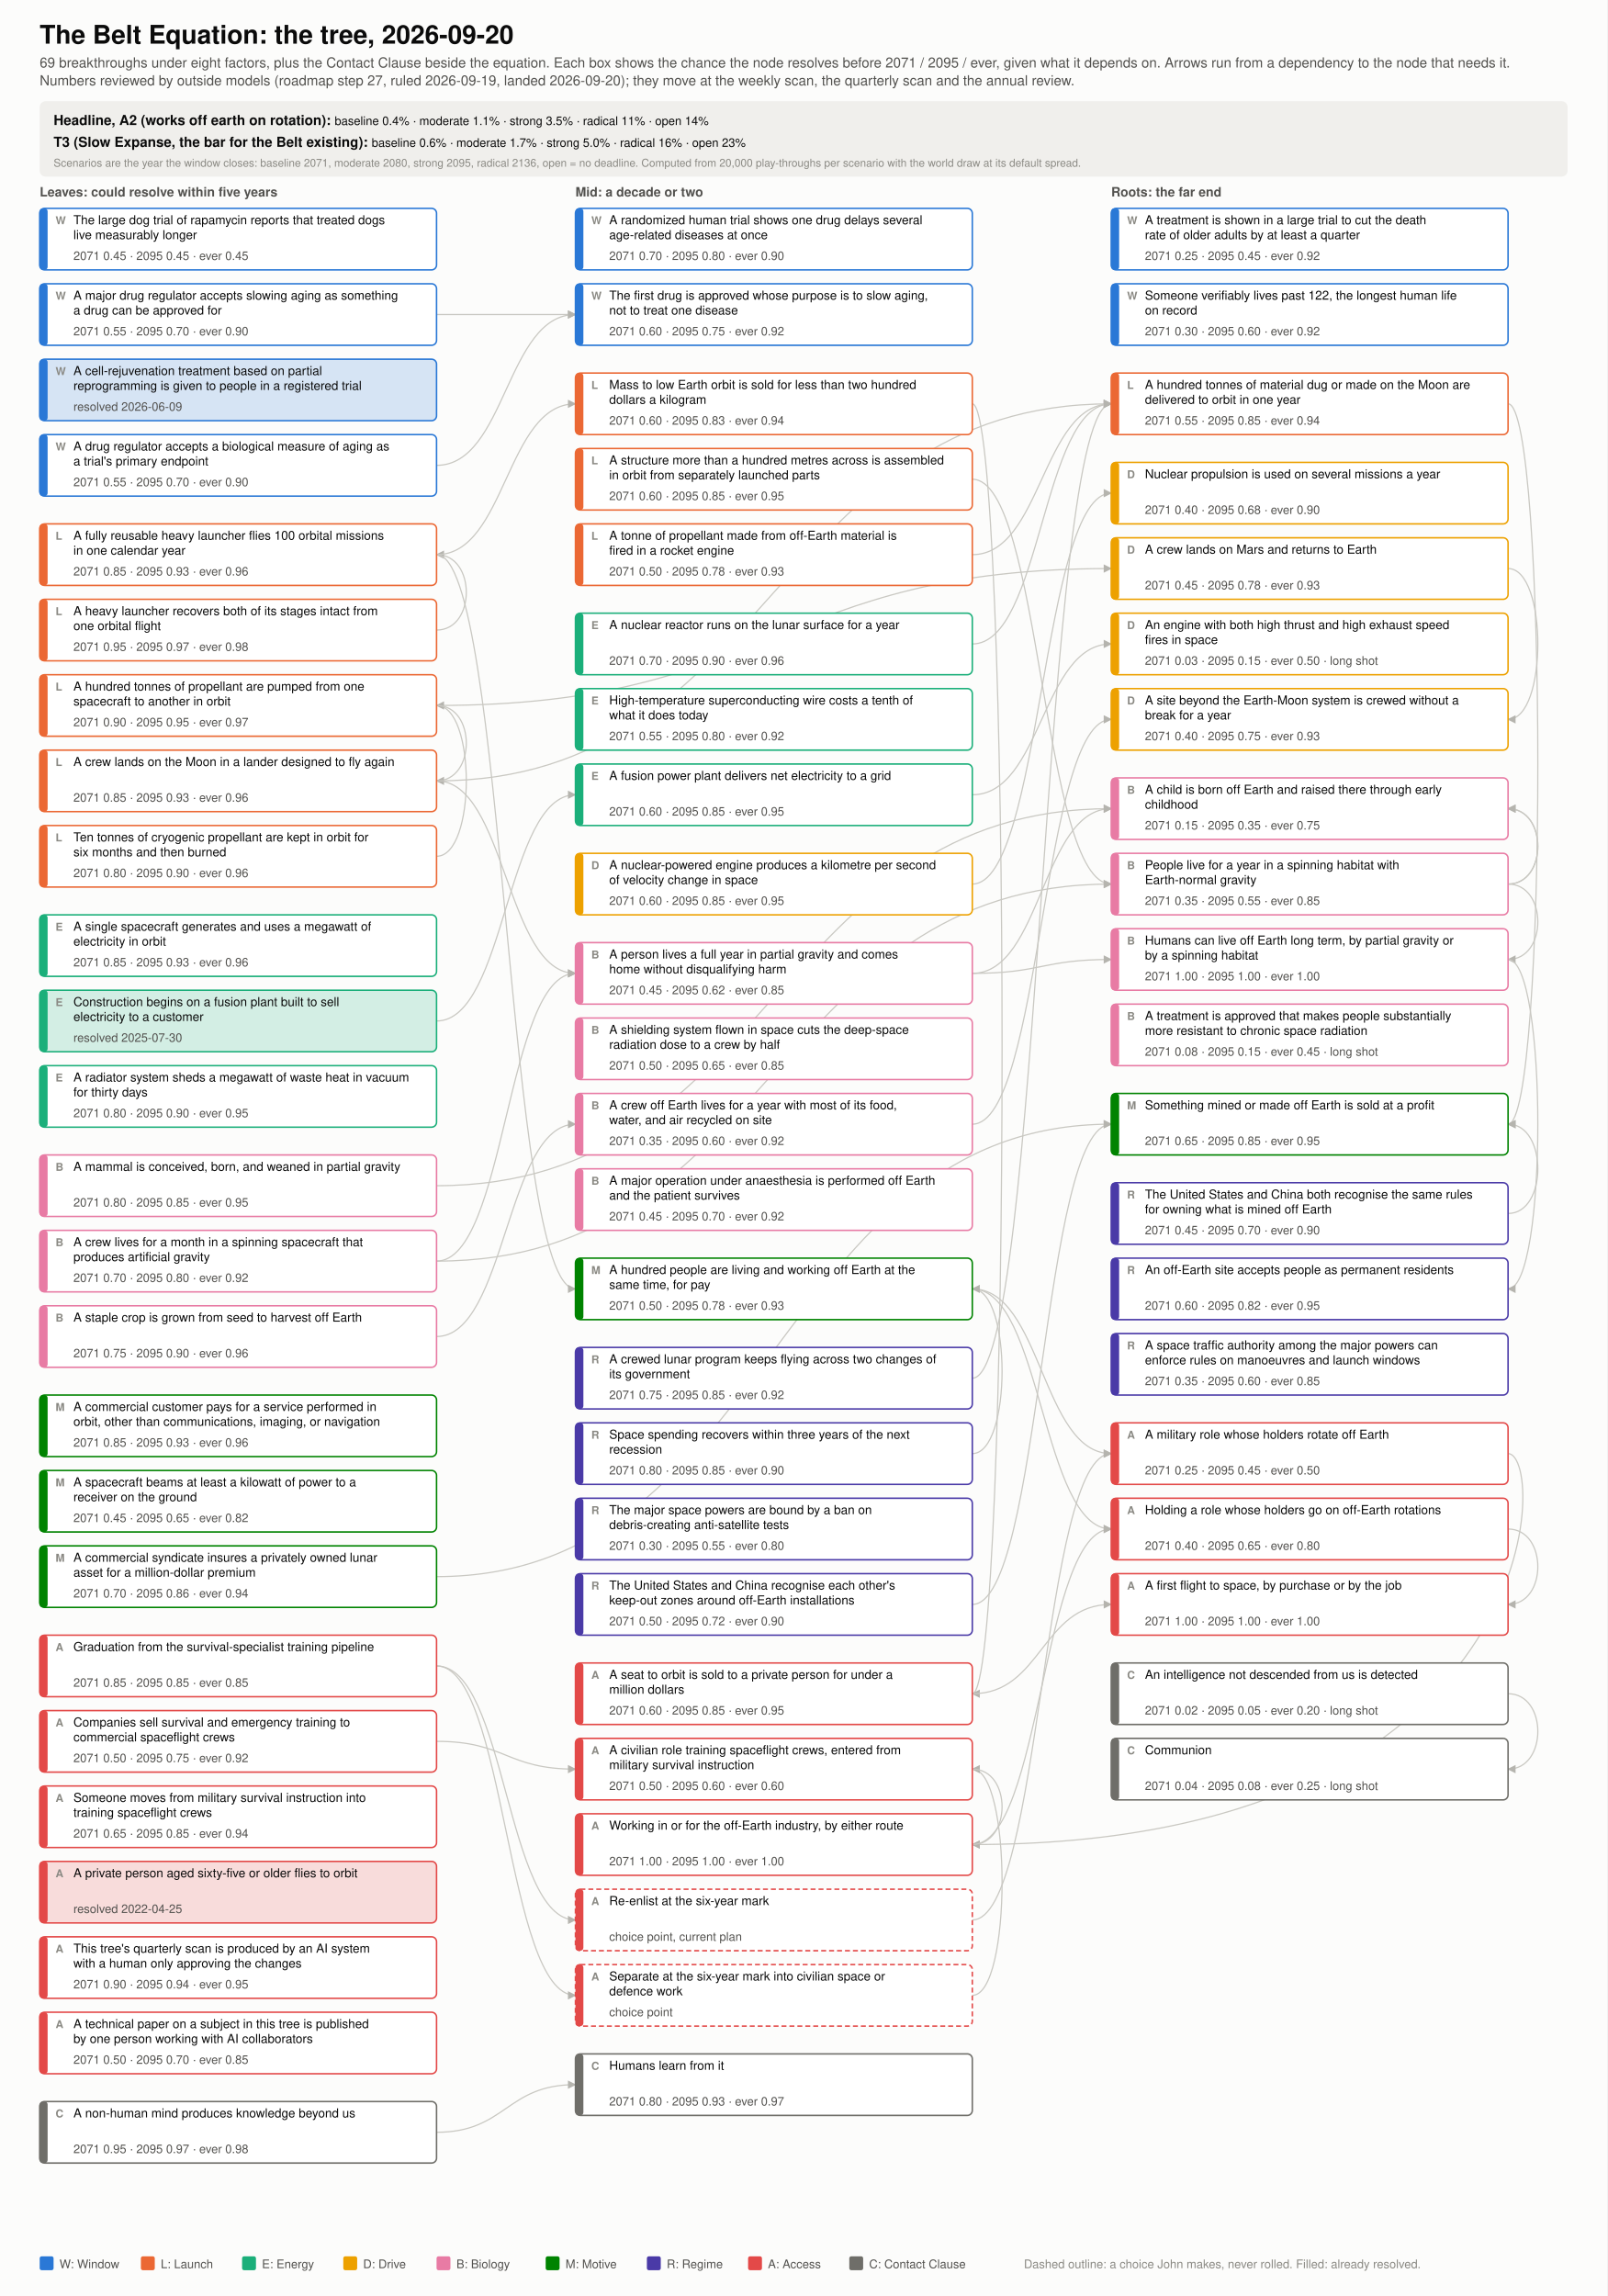
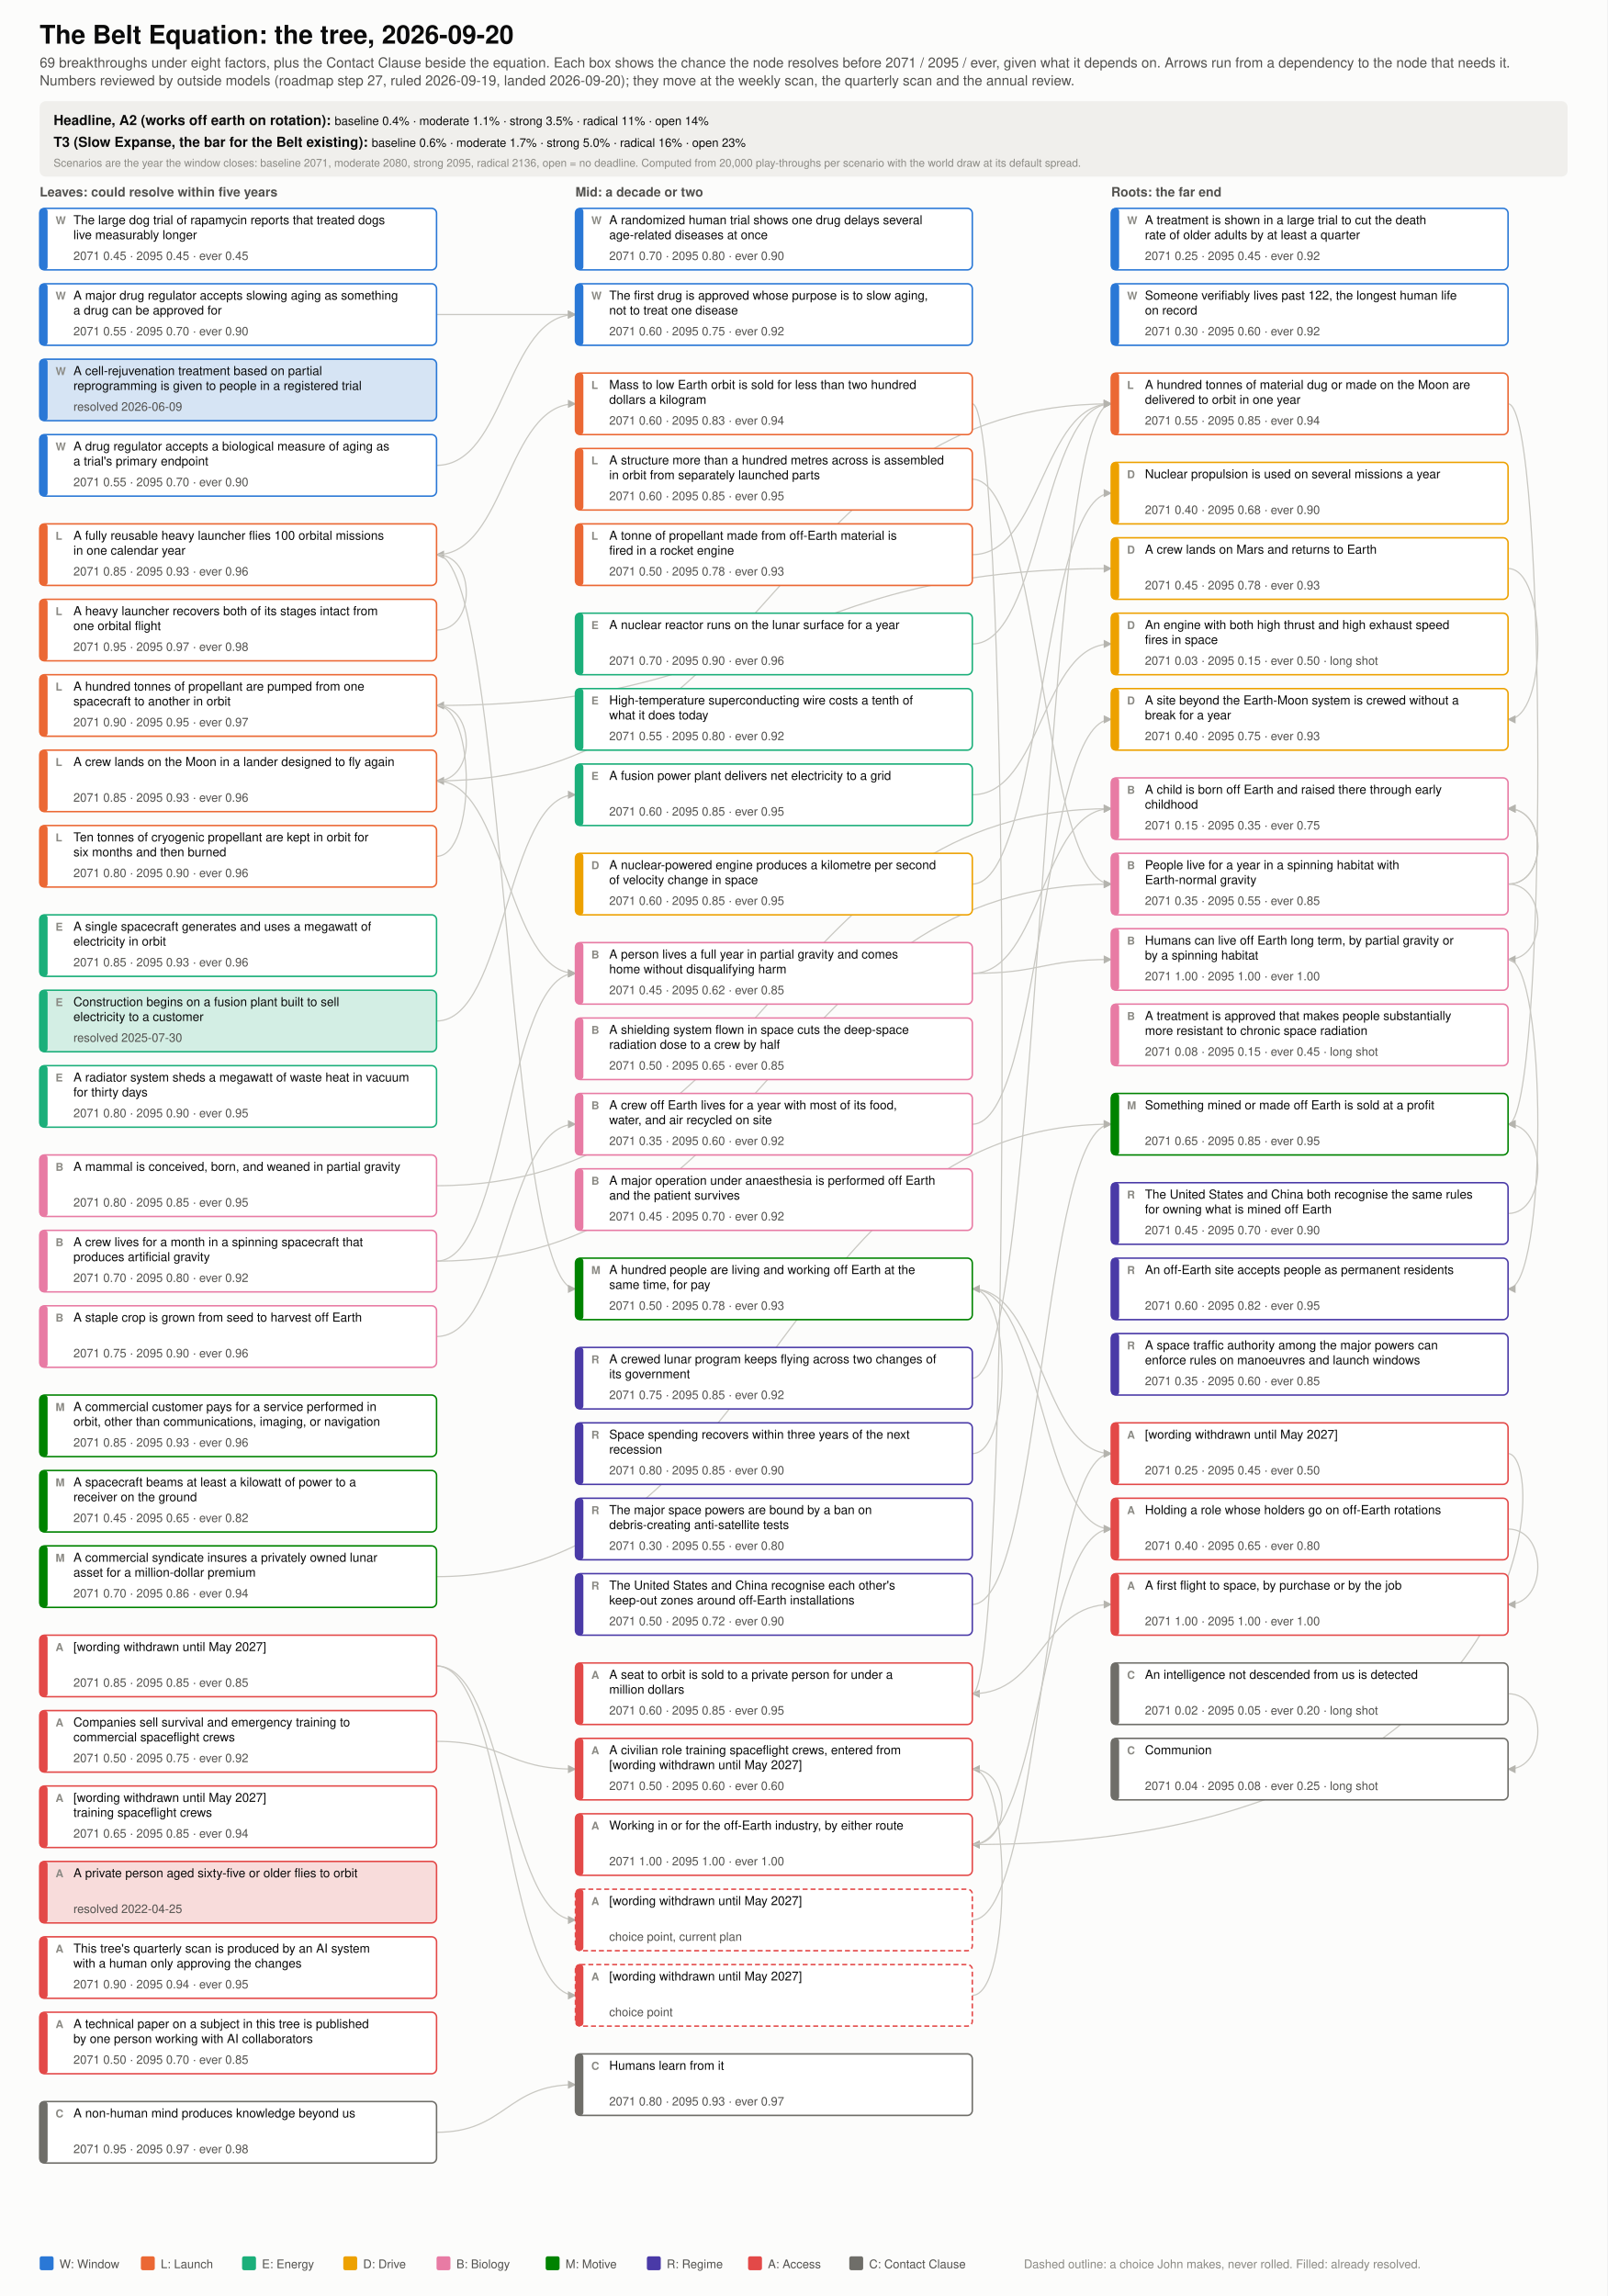
<svg xmlns="http://www.w3.org/2000/svg" width="1620" height="2314" viewBox="0 0 1620 2314" font-family="Helvetica, Arial, sans-serif">
  <style>.t{fill:#0b0b0b}.d{fill:#52514e}.m{fill:#8a8983}.small{font-size:11px}.num{font-size:12px;font-variant-numeric:tabular-nums}</style>
  <rect width="1620" height="2314" fill="#fcfcfb" />
  <text x="40" y="44" class="t" font-size="26" font-weight="700">The Belt Equation: the tree, 2026-09-20</text>
  <text x="40" y="68" class="d" font-size="14">69 breakthroughs under eight factors, plus the Contact Clause beside the equation. Each box shows the chance the node resolves before 2071 / 2095 / ever, given what it depends on. Arrows run from a dependency to the node that needs it.</text>
  <text x="40" y="86" class="d" font-size="14">Numbers reviewed by outside models (roadmap step 27, ruled 2026-09-19, landed 2026-09-20); they move at the weekly scan, the quarterly scan and the annual review.</text>
  <rect x="40" y="102" width="1540" height="76" rx="6" fill="#f0efec" />
  <text x="54" y="126" class="t" font-size="14" font-weight="700">Headline, A2 (works off earth on rotation):  <tspan class="num" font-weight="400">baseline 0.4%  ·  moderate 1.1%  ·  strong 3.5%  ·  radical 11%  ·  open 14%</tspan>
  </text>
  <text x="54" y="148" class="t" font-size="14" font-weight="700">T3 (Slow Expanse, the bar for the Belt existing):  <tspan class="num" font-weight="400">baseline 0.6%  ·  moderate 1.7%  ·  strong 5.0%  ·  radical 16%  ·  open 23%</tspan>
  </text>
  <text x="54" y="168" class="m small">Scenarios are the year the window closes: baseline 2071, moderate 2080, strong 2095, radical 2136, open = no deadline. Computed from 20,000 play-throughs per scenario with the world draw at its default spread.</text>
  <text x="40" y="198" class="d" font-size="13" font-weight="700">Leaves: could resolve within five years</text>
  <text x="580" y="198" class="d" font-size="13" font-weight="700">Mid: a decade or two</text>
  <text x="1120" y="198" class="d" font-size="13" font-weight="700">Roots: the far end</text>
  <rect x="40" y="2274" width="14" height="14" rx="2" fill="#2a78d6" />
  <text x="60" y="2286" class="d" font-size="12">W: Window</text>
  <rect x="142" y="2274" width="14" height="14" rx="2" fill="#eb6834" />
  <text x="162" y="2286" class="d" font-size="12">L: Launch</text>
  <rect x="244" y="2274" width="14" height="14" rx="2" fill="#1baf7a" />
  <text x="264" y="2286" class="d" font-size="12">E: Energy</text>
  <rect x="346" y="2274" width="14" height="14" rx="2" fill="#eda100" />
  <text x="366" y="2286" class="d" font-size="12">D: Drive</text>
  <rect x="440" y="2274" width="14" height="14" rx="2" fill="#e87ba4" />
  <text x="460" y="2286" class="d" font-size="12">B: Biology</text>
  <rect x="550" y="2274" width="14" height="14" rx="2" fill="#008300" />
  <text x="570" y="2286" class="d" font-size="12">M: Motive</text>
  <rect x="652" y="2274" width="14" height="14" rx="2" fill="#4a3aa7" />
  <text x="672" y="2286" class="d" font-size="12">R: Regime</text>
  <rect x="754" y="2274" width="14" height="14" rx="2" fill="#e34948" />
  <text x="774" y="2286" class="d" font-size="12">A: Access</text>
  <rect x="856" y="2274" width="14" height="14" rx="2" fill="#6f6e69" />
  <text x="876" y="2286" class="d" font-size="12">C: Contact Clause</text>
  <text x="1032" y="2286" class="m" font-size="12">Dashed outline: a choice John makes, never rolled.  Filled: already resolved.</text>
  <defs>
    <marker id="ar" viewBox="0 0 10 10" refX="9" refY="5" markerWidth="7" markerHeight="7" orient="auto">
      <path d="M0,0 L10,5 L0,10 z" fill="#b5b4ae" />
    </marker>
  </defs>
  <path d="M980,407.0 C1020,407.0 1020,1707.0 980,1707.0" fill="none" stroke="#c9c8c2" stroke-width="1.2" marker-end="url(#ar)" />
  <path d="M980,2011.0 C1020,2011.0 1020,1783.0 980,1783.0" fill="none" stroke="#c9c8c2" stroke-width="1.2" marker-end="url(#ar)" />
  <path d="M440,1755.0 C510.0,1755.0 510.0,1783.0 580,1783.0" fill="none" stroke="#c9c8c2" stroke-width="1.2" marker-end="url(#ar)" />
  <path d="M980,1935.0 C1050.0,1935.0 1050.0,1465.0 1120,1465.0" fill="none" stroke="#c9c8c2" stroke-width="1.2" marker-end="url(#ar)" />
  <path d="M980,1299.0 C1050.0,1299.0 1050.0,1465.0 1120,1465.0" fill="none" stroke="#c9c8c2" stroke-width="1.2" marker-end="url(#ar)" />
  <path d="M980,1783.0 C1020,1783.0 1020,1859.0 980,1859.0" fill="none" stroke="#c9c8c2" stroke-width="1.2" marker-end="url(#ar)" />
  <path d="M1520,1465.0 C1560,1465.0 1560,1859.0 980,1859.0" fill="none" stroke="#c9c8c2" stroke-width="1.2" marker-end="url(#ar)" />
  <path d="M980,1859.0 C1050.0,1859.0 1050.0,1541.0 1120,1541.0" fill="none" stroke="#c9c8c2" stroke-width="1.2" marker-end="url(#ar)" />
  <path d="M980,1299.0 C1050.0,1299.0 1050.0,1541.0 1120,1541.0" fill="none" stroke="#c9c8c2" stroke-width="1.2" marker-end="url(#ar)" />
  <path d="M980,1707.0 C1050.0,1707.0 1050.0,1617.0 1120,1617.0" fill="none" stroke="#c9c8c2" stroke-width="1.2" marker-end="url(#ar)" />
  <path d="M1520,1541.0 C1560,1541.0 1560,1617.0 1520,1617.0" fill="none" stroke="#c9c8c2" stroke-width="1.2" marker-end="url(#ar)" />
  <path d="M440,1679.0 C510.0,1679.0 510.0,1935.0 580,1935.0" fill="none" stroke="#c9c8c2" stroke-width="1.2" marker-end="url(#ar)" />
  <path d="M440,1679.0 C510.0,1679.0 510.0,2011.0 580,2011.0" fill="none" stroke="#c9c8c2" stroke-width="1.2" marker-end="url(#ar)" />
  <path d="M440,787.0 C510.0,787.0 510.0,981.0 580,981.0" fill="none" stroke="#c9c8c2" stroke-width="1.2" marker-end="url(#ar)" />
  <path d="M440,1271.0 C510.0,1271.0 510.0,981.0 580,981.0" fill="none" stroke="#c9c8c2" stroke-width="1.2" marker-end="url(#ar)" />
  <path d="M440,1195.0 C780.0,1195.0 780.0,815.0 1120,815.0" fill="none" stroke="#c9c8c2" stroke-width="1.2" marker-end="url(#ar)" />
  <path d="M1520,891.0 C1560,891.0 1560,815.0 1520,815.0" fill="none" stroke="#c9c8c2" stroke-width="1.2" marker-end="url(#ar)" />
  <path d="M980,981.0 C1050.0,981.0 1050.0,815.0 1120,815.0" fill="none" stroke="#c9c8c2" stroke-width="1.2" marker-end="url(#ar)" />
  <path d="M1520,891.0 C1560,891.0 1560,815.0 1520,815.0" fill="none" stroke="#c9c8c2" stroke-width="1.2" marker-end="url(#ar)" />
  <path d="M440,1271.0 C780.0,1271.0 780.0,891.0 1120,891.0" fill="none" stroke="#c9c8c2" stroke-width="1.2" marker-end="url(#ar)" />
  <path d="M980,483.0 C1050.0,483.0 1050.0,891.0 1120,891.0" fill="none" stroke="#c9c8c2" stroke-width="1.2" marker-end="url(#ar)" />
  <path d="M980,981.0 C1050.0,981.0 1050.0,967.0 1120,967.0" fill="none" stroke="#c9c8c2" stroke-width="1.2" marker-end="url(#ar)" />
  <path d="M1520,891.0 C1560,891.0 1560,967.0 1520,967.0" fill="none" stroke="#c9c8c2" stroke-width="1.2" marker-end="url(#ar)" />
  <path d="M440,1347.0 C510.0,1347.0 510.0,1133.0 580,1133.0" fill="none" stroke="#c9c8c2" stroke-width="1.2" marker-end="url(#ar)" />
  <path d="M440,2149.0 C510.0,2149.0 510.0,2101.0 580,2101.0" fill="none" stroke="#c9c8c2" stroke-width="1.2" marker-end="url(#ar)" />
  <path d="M1520,1707.0 C1560,1707.0 1560,1783.0 1520,1783.0" fill="none" stroke="#c9c8c2" stroke-width="1.2" marker-end="url(#ar)" />
  <path d="M980,891.0 C1050.0,891.0 1050.0,497.0 1120,497.0" fill="none" stroke="#c9c8c2" stroke-width="1.2" marker-end="url(#ar)" />
  <path d="M440,711.0 C780.0,711.0 780.0,573.0 1120,573.0" fill="none" stroke="#c9c8c2" stroke-width="1.2" marker-end="url(#ar)" />
  <path d="M980,801.0 C1050.0,801.0 1050.0,649.0 1120,649.0" fill="none" stroke="#c9c8c2" stroke-width="1.2" marker-end="url(#ar)" />
  <path d="M1520,573.0 C1560,573.0 1560,725.0 1520,725.0" fill="none" stroke="#c9c8c2" stroke-width="1.2" marker-end="url(#ar)" />
  <path d="M980,1133.0 C1050.0,1133.0 1050.0,725.0 1120,725.0" fill="none" stroke="#c9c8c2" stroke-width="1.2" marker-end="url(#ar)" />
  <path d="M440,1029.0 C510.0,1029.0 510.0,801.0 580,801.0" fill="none" stroke="#c9c8c2" stroke-width="1.2" marker-end="url(#ar)" />
  <path d="M440,635.0 C480,635.0 480,559.0 440,559.0" fill="none" stroke="#c9c8c2" stroke-width="1.2" marker-end="url(#ar)" />
  <path d="M440,863.0 C480,863.0 480,711.0 440,711.0" fill="none" stroke="#c9c8c2" stroke-width="1.2" marker-end="url(#ar)" />
  <path d="M440,711.0 C480,711.0 480,787.0 440,787.0" fill="none" stroke="#c9c8c2" stroke-width="1.2" marker-end="url(#ar)" />
  <path d="M440,559.0 C510.0,559.0 510.0,407.0 580,407.0" fill="none" stroke="#c9c8c2" stroke-width="1.2" marker-end="url(#ar)" />
  <path d="M440,787.0 C780.0,787.0 780.0,407.0 1120,407.0" fill="none" stroke="#c9c8c2" stroke-width="1.2" marker-end="url(#ar)" />
  <path d="M980,649.0 C1050.0,649.0 1050.0,407.0 1120,407.0" fill="none" stroke="#c9c8c2" stroke-width="1.2" marker-end="url(#ar)" />
  <path d="M980,1389.0 C1050.0,1389.0 1050.0,407.0 1120,407.0" fill="none" stroke="#c9c8c2" stroke-width="1.2" marker-end="url(#ar)" />
  <path d="M980,559.0 C1050.0,559.0 1050.0,407.0 1120,407.0" fill="none" stroke="#c9c8c2" stroke-width="1.2" marker-end="url(#ar)" />
  <path d="M440,559.0 C510.0,559.0 510.0,1299.0 580,1299.0" fill="none" stroke="#c9c8c2" stroke-width="1.2" marker-end="url(#ar)" />
  <path d="M980,1465.0 C1020,1465.0 1020,1299.0 980,1299.0" fill="none" stroke="#c9c8c2" stroke-width="1.2" marker-end="url(#ar)" />
  <path d="M1520,407.0 C1560,407.0 1560,1133.0 1520,1133.0" fill="none" stroke="#c9c8c2" stroke-width="1.2" marker-end="url(#ar)" />
  <path d="M1520,1223.0 C1560,1223.0 1560,1133.0 1520,1133.0" fill="none" stroke="#c9c8c2" stroke-width="1.2" marker-end="url(#ar)" />
  <path d="M980,1617.0 C1050.0,1617.0 1050.0,1133.0 1120,1133.0" fill="none" stroke="#c9c8c2" stroke-width="1.2" marker-end="url(#ar)" />
  <path d="M440,1589.0 C780.0,1589.0 780.0,1133.0 1120,1133.0" fill="none" stroke="#c9c8c2" stroke-width="1.2" marker-end="url(#ar)" />
  <path d="M1520,967.0 C1560,967.0 1560,1299.0 1520,1299.0" fill="none" stroke="#c9c8c2" stroke-width="1.2" marker-end="url(#ar)" />
  <path d="M440,317.0 C510.0,317.0 510.0,317.0 580,317.0" fill="none" stroke="#c9c8c2" stroke-width="1.2" marker-end="url(#ar)" />
  <path d="M440,469.0 C510.0,469.0 510.0,317.0 580,317.0" fill="none" stroke="#c9c8c2" stroke-width="1.2" marker-end="url(#ar)" />
  <rect x="40" y="1648" width="400" height="62" rx="5" fill="#ffffff" fill-opacity="1" stroke="#e34948" stroke-width="1.5" />
  <rect x="40" y="1648" width="8" height="62" rx="3" fill="#e34948" />
  <text x="56" y="1664" class="m small" font-weight="700">A</text>
-   <text x="74" y="1664" class="t" font-size="12.5">Graduation from the survival-specialist training pipeline</text>
+   <text x="74" y="1664" class="t" font-size="12.5">[wording withdrawn until May 2027]</text>
  <text x="74" y="1700" class="d num">2071 0.85   ·   2095 0.85   ·   ever 0.85</text>
  <rect x="40" y="1724" width="400" height="62" rx="5" fill="#ffffff" fill-opacity="1" stroke="#e34948" stroke-width="1.5" />
  <rect x="40" y="1724" width="8" height="62" rx="3" fill="#e34948" />
  <text x="56" y="1740" class="m small" font-weight="700">A</text>
  <text x="74" y="1740" class="t" font-size="12.5">Companies sell survival and emergency training to</text>
  <text x="74" y="1755" class="t" font-size="12.5">commercial spaceflight crews</text>
  <text x="74" y="1776" class="d num">2071 0.50   ·   2095 0.75   ·   ever 0.92</text>
  <rect x="40" y="1800" width="400" height="62" rx="5" fill="#ffffff" fill-opacity="1" stroke="#e34948" stroke-width="1.5" />
  <rect x="40" y="1800" width="8" height="62" rx="3" fill="#e34948" />
  <text x="56" y="1816" class="m small" font-weight="700">A</text>
-   <text x="74" y="1816" class="t" font-size="12.5">Someone moves from military survival instruction into</text>
+   <text x="74" y="1816" class="t" font-size="12.5">[wording withdrawn until May 2027]</text>
  <text x="74" y="1831" class="t" font-size="12.5">training spaceflight crews</text>
  <text x="74" y="1852" class="d num">2071 0.65   ·   2095 0.85   ·   ever 0.94</text>
  <rect x="580" y="1676" width="400" height="62" rx="5" fill="#ffffff" fill-opacity="1" stroke="#e34948" stroke-width="1.5" />
  <rect x="580" y="1676" width="8" height="62" rx="3" fill="#e34948" />
  <text x="596" y="1692" class="m small" font-weight="700">A</text>
  <text x="614" y="1692" class="t" font-size="12.5">A seat to orbit is sold to a private person for under a</text>
  <text x="614" y="1707" class="t" font-size="12.5">million dollars</text>
  <text x="614" y="1728" class="d num">2071 0.60   ·   2095 0.85   ·   ever 0.95</text>
  <rect x="40" y="1876" width="400" height="62" rx="5" fill="#e34948" fill-opacity="0.18" stroke="#e34948" stroke-width="1.5" />
  <rect x="40" y="1876" width="8" height="62" rx="3" fill="#e34948" />
  <text x="56" y="1892" class="m small" font-weight="700">A</text>
  <text x="74" y="1892" class="t" font-size="12.5">A private person aged sixty-five or older flies to orbit</text>
  <text x="74" y="1928" class="d num">resolved 2022-04-25</text>
  <rect x="580" y="1752" width="400" height="62" rx="5" fill="#ffffff" fill-opacity="1" stroke="#e34948" stroke-width="1.5" />
  <rect x="580" y="1752" width="8" height="62" rx="3" fill="#e34948" />
  <text x="596" y="1768" class="m small" font-weight="700">A</text>
  <text x="614" y="1768" class="t" font-size="12.5">A civilian role training spaceflight crews, entered from</text>
-   <text x="614" y="1783" class="t" font-size="12.5">military survival instruction</text>
+   <text x="614" y="1783" class="t" font-size="12.5">[wording withdrawn until May 2027]</text>
  <text x="614" y="1804" class="d num">2071 0.50   ·   2095 0.60   ·   ever 0.60</text>
  <rect x="1120" y="1434" width="400" height="62" rx="5" fill="#ffffff" fill-opacity="1" stroke="#e34948" stroke-width="1.5" />
  <rect x="1120" y="1434" width="8" height="62" rx="3" fill="#e34948" />
  <text x="1136" y="1450" class="m small" font-weight="700">A</text>
-   <text x="1154" y="1450" class="t" font-size="12.5">A military role whose holders rotate off Earth</text>
+   <text x="1154" y="1450" class="t" font-size="12.5">[wording withdrawn until May 2027]</text>
  <text x="1154" y="1486" class="d num">2071 0.25   ·   2095 0.45   ·   ever 0.50</text>
  <rect x="580" y="1828" width="400" height="62" rx="5" fill="#ffffff" fill-opacity="1" stroke="#e34948" stroke-width="1.5" />
  <rect x="580" y="1828" width="8" height="62" rx="3" fill="#e34948" />
  <text x="596" y="1844" class="m small" font-weight="700">A</text>
  <text x="614" y="1844" class="t" font-size="12.5">Working in or for the off-Earth industry, by either route</text>
  <text x="614" y="1880" class="d num">2071 1.00   ·   2095 1.00   ·   ever 1.00</text>
  <rect x="1120" y="1510" width="400" height="62" rx="5" fill="#ffffff" fill-opacity="1" stroke="#e34948" stroke-width="1.5" />
  <rect x="1120" y="1510" width="8" height="62" rx="3" fill="#e34948" />
  <text x="1136" y="1526" class="m small" font-weight="700">A</text>
  <text x="1154" y="1526" class="t" font-size="12.5">Holding a role whose holders go on off-Earth rotations</text>
  <text x="1154" y="1562" class="d num">2071 0.40   ·   2095 0.65   ·   ever 0.80</text>
  <rect x="1120" y="1586" width="400" height="62" rx="5" fill="#ffffff" fill-opacity="1" stroke="#e34948" stroke-width="1.5" />
  <rect x="1120" y="1586" width="8" height="62" rx="3" fill="#e34948" />
  <text x="1136" y="1602" class="m small" font-weight="700">A</text>
  <text x="1154" y="1602" class="t" font-size="12.5">A first flight to space, by purchase or by the job</text>
  <text x="1154" y="1638" class="d num">2071 1.00   ·   2095 1.00   ·   ever 1.00</text>
  <rect x="580" y="1904" width="400" height="62" rx="5" fill="#ffffff" fill-opacity="1" stroke="#e34948" stroke-width="1.5" stroke-dasharray="5,3" />
  <rect x="580" y="1904" width="8" height="62" rx="3" fill="#e34948" />
  <text x="596" y="1920" class="m small" font-weight="700">A</text>
-   <text x="614" y="1920" class="t" font-size="12.5">Re-enlist at the six-year mark</text>
+   <text x="614" y="1920" class="t" font-size="12.5">[wording withdrawn until May 2027]</text>
  <text x="614" y="1956" class="d num">choice point, current plan</text>
  <rect x="580" y="1980" width="400" height="62" rx="5" fill="#ffffff" fill-opacity="1" stroke="#e34948" stroke-width="1.5" stroke-dasharray="5,3" />
  <rect x="580" y="1980" width="8" height="62" rx="3" fill="#e34948" />
  <text x="596" y="1996" class="m small" font-weight="700">A</text>
-   <text x="614" y="1996" class="t" font-size="12.5">Separate at the six-year mark into civilian space or</text>
-   <text x="614" y="2011" class="t" font-size="12.5">defence work</text>
+   <text x="614" y="1996" class="t" font-size="12.5">[wording withdrawn until May 2027]</text>
+   <text x="614" y="2011" class="t" font-size="12.5" />
  <text x="614" y="2032" class="d num">choice point</text>
  <rect x="40" y="1952" width="400" height="62" rx="5" fill="#ffffff" fill-opacity="1" stroke="#e34948" stroke-width="1.5" />
  <rect x="40" y="1952" width="8" height="62" rx="3" fill="#e34948" />
  <text x="56" y="1968" class="m small" font-weight="700">A</text>
  <text x="74" y="1968" class="t" font-size="12.5">This tree's quarterly scan is produced by an AI system</text>
  <text x="74" y="1983" class="t" font-size="12.5">with a human only approving the changes</text>
  <text x="74" y="2004" class="d num">2071 0.90   ·   2095 0.94   ·   ever 0.95</text>
  <rect x="40" y="2028" width="400" height="62" rx="5" fill="#ffffff" fill-opacity="1" stroke="#e34948" stroke-width="1.5" />
  <rect x="40" y="2028" width="8" height="62" rx="3" fill="#e34948" />
  <text x="56" y="2044" class="m small" font-weight="700">A</text>
  <text x="74" y="2044" class="t" font-size="12.5">A technical paper on a subject in this tree is published</text>
  <text x="74" y="2059" class="t" font-size="12.5">by one person working with AI collaborators</text>
  <text x="74" y="2080" class="d num">2071 0.50   ·   2095 0.70   ·   ever 0.85</text>
  <rect x="40" y="1164" width="400" height="62" rx="5" fill="#ffffff" fill-opacity="1" stroke="#e87ba4" stroke-width="1.5" />
  <rect x="40" y="1164" width="8" height="62" rx="3" fill="#e87ba4" />
  <text x="56" y="1180" class="m small" font-weight="700">B</text>
  <text x="74" y="1180" class="t" font-size="12.5">A mammal is conceived, born, and weaned in partial gravity</text>
  <text x="74" y="1216" class="d num">2071 0.80   ·   2095 0.85   ·   ever 0.95</text>
  <rect x="580" y="950" width="400" height="62" rx="5" fill="#ffffff" fill-opacity="1" stroke="#e87ba4" stroke-width="1.5" />
  <rect x="580" y="950" width="8" height="62" rx="3" fill="#e87ba4" />
  <text x="596" y="966" class="m small" font-weight="700">B</text>
  <text x="614" y="966" class="t" font-size="12.5">A person lives a full year in partial gravity and comes</text>
  <text x="614" y="981" class="t" font-size="12.5">home without disqualifying harm</text>
  <text x="614" y="1002" class="d num">2071 0.45   ·   2095 0.62   ·   ever 0.85</text>
  <rect x="1120" y="784" width="400" height="62" rx="5" fill="#ffffff" fill-opacity="1" stroke="#e87ba4" stroke-width="1.5" />
  <rect x="1120" y="784" width="8" height="62" rx="3" fill="#e87ba4" />
  <text x="1136" y="800" class="m small" font-weight="700">B</text>
  <text x="1154" y="800" class="t" font-size="12.5">A child is born off Earth and raised there through early</text>
  <text x="1154" y="815" class="t" font-size="12.5">childhood</text>
  <text x="1154" y="836" class="d num">2071 0.15   ·   2095 0.35   ·   ever 0.75</text>
  <rect x="40" y="1240" width="400" height="62" rx="5" fill="#ffffff" fill-opacity="1" stroke="#e87ba4" stroke-width="1.5" />
  <rect x="40" y="1240" width="8" height="62" rx="3" fill="#e87ba4" />
  <text x="56" y="1256" class="m small" font-weight="700">B</text>
  <text x="74" y="1256" class="t" font-size="12.5">A crew lives for a month in a spinning spacecraft that</text>
  <text x="74" y="1271" class="t" font-size="12.5">produces artificial gravity</text>
  <text x="74" y="1292" class="d num">2071 0.70   ·   2095 0.80   ·   ever 0.92</text>
  <rect x="1120" y="860" width="400" height="62" rx="5" fill="#ffffff" fill-opacity="1" stroke="#e87ba4" stroke-width="1.5" />
  <rect x="1120" y="860" width="8" height="62" rx="3" fill="#e87ba4" />
  <text x="1136" y="876" class="m small" font-weight="700">B</text>
  <text x="1154" y="876" class="t" font-size="12.5">People live for a year in a spinning habitat with</text>
  <text x="1154" y="891" class="t" font-size="12.5">Earth-normal gravity</text>
  <text x="1154" y="912" class="d num">2071 0.35   ·   2095 0.55   ·   ever 0.85</text>
  <rect x="1120" y="936" width="400" height="62" rx="5" fill="#ffffff" fill-opacity="1" stroke="#e87ba4" stroke-width="1.5" />
  <rect x="1120" y="936" width="8" height="62" rx="3" fill="#e87ba4" />
  <text x="1136" y="952" class="m small" font-weight="700">B</text>
  <text x="1154" y="952" class="t" font-size="12.5">Humans can live off Earth long term, by partial gravity or</text>
  <text x="1154" y="967" class="t" font-size="12.5">by a spinning habitat</text>
  <text x="1154" y="988" class="d num">2071 1.00   ·   2095 1.00   ·   ever 1.00</text>
  <rect x="580" y="1026" width="400" height="62" rx="5" fill="#ffffff" fill-opacity="1" stroke="#e87ba4" stroke-width="1.5" />
  <rect x="580" y="1026" width="8" height="62" rx="3" fill="#e87ba4" />
  <text x="596" y="1042" class="m small" font-weight="700">B</text>
  <text x="614" y="1042" class="t" font-size="12.5">A shielding system flown in space cuts the deep-space</text>
  <text x="614" y="1057" class="t" font-size="12.5">radiation dose to a crew by half</text>
  <text x="614" y="1078" class="d num">2071 0.50   ·   2095 0.65   ·   ever 0.85</text>
  <rect x="580" y="1102" width="400" height="62" rx="5" fill="#ffffff" fill-opacity="1" stroke="#e87ba4" stroke-width="1.5" />
  <rect x="580" y="1102" width="8" height="62" rx="3" fill="#e87ba4" />
  <text x="596" y="1118" class="m small" font-weight="700">B</text>
  <text x="614" y="1118" class="t" font-size="12.5">A crew off Earth lives for a year with most of its food,</text>
  <text x="614" y="1133" class="t" font-size="12.5">water, and air recycled on site</text>
  <text x="614" y="1154" class="d num">2071 0.35   ·   2095 0.60   ·   ever 0.92</text>
  <rect x="1120" y="1012" width="400" height="62" rx="5" fill="#ffffff" fill-opacity="1" stroke="#e87ba4" stroke-width="1.5" />
  <rect x="1120" y="1012" width="8" height="62" rx="3" fill="#e87ba4" />
  <text x="1136" y="1028" class="m small" font-weight="700">B</text>
  <text x="1154" y="1028" class="t" font-size="12.5">A treatment is approved that makes people substantially</text>
  <text x="1154" y="1043" class="t" font-size="12.5">more resistant to chronic space radiation</text>
  <text x="1154" y="1064" class="d num">2071 0.08   ·   2095 0.15   ·   ever 0.45   ·   long shot</text>
  <rect x="40" y="1316" width="400" height="62" rx="5" fill="#ffffff" fill-opacity="1" stroke="#e87ba4" stroke-width="1.5" />
  <rect x="40" y="1316" width="8" height="62" rx="3" fill="#e87ba4" />
  <text x="56" y="1332" class="m small" font-weight="700">B</text>
  <text x="74" y="1332" class="t" font-size="12.5">A staple crop is grown from seed to harvest off Earth</text>
  <text x="74" y="1368" class="d num">2071 0.75   ·   2095 0.90   ·   ever 0.96</text>
  <rect x="580" y="1178" width="400" height="62" rx="5" fill="#ffffff" fill-opacity="1" stroke="#e87ba4" stroke-width="1.5" />
  <rect x="580" y="1178" width="8" height="62" rx="3" fill="#e87ba4" />
  <text x="596" y="1194" class="m small" font-weight="700">B</text>
  <text x="614" y="1194" class="t" font-size="12.5">A major operation under anaesthesia is performed off Earth</text>
  <text x="614" y="1209" class="t" font-size="12.5">and the patient survives</text>
  <text x="614" y="1230" class="d num">2071 0.45   ·   2095 0.70   ·   ever 0.92</text>
  <rect x="40" y="2118" width="400" height="62" rx="5" fill="#ffffff" fill-opacity="1" stroke="#6f6e69" stroke-width="1.5" />
  <rect x="40" y="2118" width="8" height="62" rx="3" fill="#6f6e69" />
  <text x="56" y="2134" class="m small" font-weight="700">C</text>
  <text x="74" y="2134" class="t" font-size="12.5">A non-human mind produces knowledge beyond us</text>
  <text x="74" y="2170" class="d num">2071 0.95   ·   2095 0.97   ·   ever 0.98</text>
  <rect x="580" y="2070" width="400" height="62" rx="5" fill="#ffffff" fill-opacity="1" stroke="#6f6e69" stroke-width="1.5" />
  <rect x="580" y="2070" width="8" height="62" rx="3" fill="#6f6e69" />
  <text x="596" y="2086" class="m small" font-weight="700">C</text>
  <text x="614" y="2086" class="t" font-size="12.5">Humans learn from it</text>
  <text x="614" y="2122" class="d num">2071 0.80   ·   2095 0.93   ·   ever 0.97</text>
  <rect x="1120" y="1676" width="400" height="62" rx="5" fill="#ffffff" fill-opacity="1" stroke="#6f6e69" stroke-width="1.5" />
  <rect x="1120" y="1676" width="8" height="62" rx="3" fill="#6f6e69" />
  <text x="1136" y="1692" class="m small" font-weight="700">C</text>
  <text x="1154" y="1692" class="t" font-size="12.5">An intelligence not descended from us is detected</text>
  <text x="1154" y="1728" class="d num">2071 0.02   ·   2095 0.05   ·   ever 0.20   ·   long shot</text>
  <rect x="1120" y="1752" width="400" height="62" rx="5" fill="#ffffff" fill-opacity="1" stroke="#6f6e69" stroke-width="1.5" />
  <rect x="1120" y="1752" width="8" height="62" rx="3" fill="#6f6e69" />
  <text x="1136" y="1768" class="m small" font-weight="700">C</text>
  <text x="1154" y="1768" class="t" font-size="12.5">Communion</text>
  <text x="1154" y="1804" class="d num">2071 0.04   ·   2095 0.08   ·   ever 0.25   ·   long shot</text>
  <rect x="580" y="860" width="400" height="62" rx="5" fill="#ffffff" fill-opacity="1" stroke="#eda100" stroke-width="1.5" />
  <rect x="580" y="860" width="8" height="62" rx="3" fill="#eda100" />
  <text x="596" y="876" class="m small" font-weight="700">D</text>
  <text x="614" y="876" class="t" font-size="12.5">A nuclear-powered engine produces a kilometre per second</text>
  <text x="614" y="891" class="t" font-size="12.5">of velocity change in space</text>
  <text x="614" y="912" class="d num">2071 0.60   ·   2095 0.85   ·   ever 0.95</text>
  <rect x="1120" y="466" width="400" height="62" rx="5" fill="#ffffff" fill-opacity="1" stroke="#eda100" stroke-width="1.5" />
  <rect x="1120" y="466" width="8" height="62" rx="3" fill="#eda100" />
  <text x="1136" y="482" class="m small" font-weight="700">D</text>
  <text x="1154" y="482" class="t" font-size="12.5">Nuclear propulsion is used on several missions a year</text>
  <text x="1154" y="518" class="d num">2071 0.40   ·   2095 0.68   ·   ever 0.90</text>
  <rect x="1120" y="542" width="400" height="62" rx="5" fill="#ffffff" fill-opacity="1" stroke="#eda100" stroke-width="1.5" />
  <rect x="1120" y="542" width="8" height="62" rx="3" fill="#eda100" />
  <text x="1136" y="558" class="m small" font-weight="700">D</text>
  <text x="1154" y="558" class="t" font-size="12.5">A crew lands on Mars and returns to Earth</text>
  <text x="1154" y="594" class="d num">2071 0.45   ·   2095 0.78   ·   ever 0.93</text>
  <rect x="1120" y="618" width="400" height="62" rx="5" fill="#ffffff" fill-opacity="1" stroke="#eda100" stroke-width="1.5" />
  <rect x="1120" y="618" width="8" height="62" rx="3" fill="#eda100" />
  <text x="1136" y="634" class="m small" font-weight="700">D</text>
  <text x="1154" y="634" class="t" font-size="12.5">An engine with both high thrust and high exhaust speed</text>
  <text x="1154" y="649" class="t" font-size="12.5">fires in space</text>
  <text x="1154" y="670" class="d num">2071 0.03   ·   2095 0.15   ·   ever 0.50   ·   long shot</text>
  <rect x="1120" y="694" width="400" height="62" rx="5" fill="#ffffff" fill-opacity="1" stroke="#eda100" stroke-width="1.5" />
  <rect x="1120" y="694" width="8" height="62" rx="3" fill="#eda100" />
  <text x="1136" y="710" class="m small" font-weight="700">D</text>
  <text x="1154" y="710" class="t" font-size="12.5">A site beyond the Earth-Moon system is crewed without a</text>
  <text x="1154" y="725" class="t" font-size="12.5">break for a year</text>
  <text x="1154" y="746" class="d num">2071 0.40   ·   2095 0.75   ·   ever 0.93</text>
  <rect x="40" y="922" width="400" height="62" rx="5" fill="#ffffff" fill-opacity="1" stroke="#1baf7a" stroke-width="1.5" />
  <rect x="40" y="922" width="8" height="62" rx="3" fill="#1baf7a" />
  <text x="56" y="938" class="m small" font-weight="700">E</text>
  <text x="74" y="938" class="t" font-size="12.5">A single spacecraft generates and uses a megawatt of</text>
  <text x="74" y="953" class="t" font-size="12.5">electricity in orbit</text>
  <text x="74" y="974" class="d num">2071 0.85   ·   2095 0.93   ·   ever 0.96</text>
  <rect x="580" y="618" width="400" height="62" rx="5" fill="#ffffff" fill-opacity="1" stroke="#1baf7a" stroke-width="1.5" />
  <rect x="580" y="618" width="8" height="62" rx="3" fill="#1baf7a" />
  <text x="596" y="634" class="m small" font-weight="700">E</text>
  <text x="614" y="634" class="t" font-size="12.5">A nuclear reactor runs on the lunar surface for a year</text>
  <text x="614" y="670" class="d num">2071 0.70   ·   2095 0.90   ·   ever 0.96</text>
  <rect x="580" y="694" width="400" height="62" rx="5" fill="#ffffff" fill-opacity="1" stroke="#1baf7a" stroke-width="1.5" />
  <rect x="580" y="694" width="8" height="62" rx="3" fill="#1baf7a" />
  <text x="596" y="710" class="m small" font-weight="700">E</text>
  <text x="614" y="710" class="t" font-size="12.5">High-temperature superconducting wire costs a tenth of</text>
  <text x="614" y="725" class="t" font-size="12.5">what it does today</text>
  <text x="614" y="746" class="d num">2071 0.55   ·   2095 0.80   ·   ever 0.92</text>
  <rect x="580" y="770" width="400" height="62" rx="5" fill="#ffffff" fill-opacity="1" stroke="#1baf7a" stroke-width="1.5" />
  <rect x="580" y="770" width="8" height="62" rx="3" fill="#1baf7a" />
  <text x="596" y="786" class="m small" font-weight="700">E</text>
  <text x="614" y="786" class="t" font-size="12.5">A fusion power plant delivers net electricity to a grid</text>
  <text x="614" y="822" class="d num">2071 0.60   ·   2095 0.85   ·   ever 0.95</text>
  <rect x="40" y="998" width="400" height="62" rx="5" fill="#1baf7a" fill-opacity="0.18" stroke="#1baf7a" stroke-width="1.5" />
  <rect x="40" y="998" width="8" height="62" rx="3" fill="#1baf7a" />
  <text x="56" y="1014" class="m small" font-weight="700">E</text>
  <text x="74" y="1014" class="t" font-size="12.5">Construction begins on a fusion plant built to sell</text>
  <text x="74" y="1029" class="t" font-size="12.5">electricity to a customer</text>
  <text x="74" y="1050" class="d num">resolved 2025-07-30</text>
  <rect x="40" y="1074" width="400" height="62" rx="5" fill="#ffffff" fill-opacity="1" stroke="#1baf7a" stroke-width="1.5" />
  <rect x="40" y="1074" width="8" height="62" rx="3" fill="#1baf7a" />
  <text x="56" y="1090" class="m small" font-weight="700">E</text>
  <text x="74" y="1090" class="t" font-size="12.5">A radiator system sheds a megawatt of waste heat in vacuum</text>
  <text x="74" y="1105" class="t" font-size="12.5">for thirty days</text>
  <text x="74" y="1126" class="d num">2071 0.80   ·   2095 0.90   ·   ever 0.95</text>
  <rect x="40" y="528" width="400" height="62" rx="5" fill="#ffffff" fill-opacity="1" stroke="#eb6834" stroke-width="1.5" />
  <rect x="40" y="528" width="8" height="62" rx="3" fill="#eb6834" />
  <text x="56" y="544" class="m small" font-weight="700">L</text>
  <text x="74" y="544" class="t" font-size="12.5">A fully reusable heavy launcher flies 100 orbital missions</text>
  <text x="74" y="559" class="t" font-size="12.5">in one calendar year</text>
  <text x="74" y="580" class="d num">2071 0.85   ·   2095 0.93   ·   ever 0.96</text>
  <rect x="40" y="604" width="400" height="62" rx="5" fill="#ffffff" fill-opacity="1" stroke="#eb6834" stroke-width="1.5" />
  <rect x="40" y="604" width="8" height="62" rx="3" fill="#eb6834" />
  <text x="56" y="620" class="m small" font-weight="700">L</text>
  <text x="74" y="620" class="t" font-size="12.5">A heavy launcher recovers both of its stages intact from</text>
  <text x="74" y="635" class="t" font-size="12.5">one orbital flight</text>
  <text x="74" y="656" class="d num">2071 0.95   ·   2095 0.97   ·   ever 0.98</text>
  <rect x="40" y="680" width="400" height="62" rx="5" fill="#ffffff" fill-opacity="1" stroke="#eb6834" stroke-width="1.5" />
  <rect x="40" y="680" width="8" height="62" rx="3" fill="#eb6834" />
  <text x="56" y="696" class="m small" font-weight="700">L</text>
  <text x="74" y="696" class="t" font-size="12.5">A hundred tonnes of propellant are pumped from one</text>
  <text x="74" y="711" class="t" font-size="12.5">spacecraft to another in orbit</text>
  <text x="74" y="732" class="d num">2071 0.90   ·   2095 0.95   ·   ever 0.97</text>
  <rect x="40" y="756" width="400" height="62" rx="5" fill="#ffffff" fill-opacity="1" stroke="#eb6834" stroke-width="1.5" />
  <rect x="40" y="756" width="8" height="62" rx="3" fill="#eb6834" />
  <text x="56" y="772" class="m small" font-weight="700">L</text>
  <text x="74" y="772" class="t" font-size="12.5">A crew lands on the Moon in a lander designed to fly again</text>
  <text x="74" y="808" class="d num">2071 0.85   ·   2095 0.93   ·   ever 0.96</text>
  <rect x="580" y="376" width="400" height="62" rx="5" fill="#ffffff" fill-opacity="1" stroke="#eb6834" stroke-width="1.5" />
  <rect x="580" y="376" width="8" height="62" rx="3" fill="#eb6834" />
  <text x="596" y="392" class="m small" font-weight="700">L</text>
  <text x="614" y="392" class="t" font-size="12.5">Mass to low Earth orbit is sold for less than two hundred</text>
  <text x="614" y="407" class="t" font-size="12.5">dollars a kilogram</text>
  <text x="614" y="428" class="d num">2071 0.60   ·   2095 0.83   ·   ever 0.94</text>
  <rect x="580" y="452" width="400" height="62" rx="5" fill="#ffffff" fill-opacity="1" stroke="#eb6834" stroke-width="1.5" />
  <rect x="580" y="452" width="8" height="62" rx="3" fill="#eb6834" />
  <text x="596" y="468" class="m small" font-weight="700">L</text>
  <text x="614" y="468" class="t" font-size="12.5">A structure more than a hundred metres across is assembled</text>
  <text x="614" y="483" class="t" font-size="12.5">in orbit from separately launched parts</text>
  <text x="614" y="504" class="d num">2071 0.60   ·   2095 0.85   ·   ever 0.95</text>
  <rect x="1120" y="376" width="400" height="62" rx="5" fill="#ffffff" fill-opacity="1" stroke="#eb6834" stroke-width="1.5" />
  <rect x="1120" y="376" width="8" height="62" rx="3" fill="#eb6834" />
  <text x="1136" y="392" class="m small" font-weight="700">L</text>
  <text x="1154" y="392" class="t" font-size="12.5">A hundred tonnes of material dug or made on the Moon are</text>
  <text x="1154" y="407" class="t" font-size="12.5">delivered to orbit in one year</text>
  <text x="1154" y="428" class="d num">2071 0.55   ·   2095 0.85   ·   ever 0.94</text>
  <rect x="40" y="832" width="400" height="62" rx="5" fill="#ffffff" fill-opacity="1" stroke="#eb6834" stroke-width="1.5" />
  <rect x="40" y="832" width="8" height="62" rx="3" fill="#eb6834" />
  <text x="56" y="848" class="m small" font-weight="700">L</text>
  <text x="74" y="848" class="t" font-size="12.5">Ten tonnes of cryogenic propellant are kept in orbit for</text>
  <text x="74" y="863" class="t" font-size="12.5">six months and then burned</text>
  <text x="74" y="884" class="d num">2071 0.80   ·   2095 0.90   ·   ever 0.96</text>
  <rect x="580" y="528" width="400" height="62" rx="5" fill="#ffffff" fill-opacity="1" stroke="#eb6834" stroke-width="1.5" />
  <rect x="580" y="528" width="8" height="62" rx="3" fill="#eb6834" />
  <text x="596" y="544" class="m small" font-weight="700">L</text>
  <text x="614" y="544" class="t" font-size="12.5">A tonne of propellant made from off-Earth material is</text>
  <text x="614" y="559" class="t" font-size="12.5">fired in a rocket engine</text>
  <text x="614" y="580" class="d num">2071 0.50   ·   2095 0.78   ·   ever 0.93</text>
  <rect x="40" y="1406" width="400" height="62" rx="5" fill="#ffffff" fill-opacity="1" stroke="#008300" stroke-width="1.5" />
  <rect x="40" y="1406" width="8" height="62" rx="3" fill="#008300" />
  <text x="56" y="1422" class="m small" font-weight="700">M</text>
  <text x="74" y="1422" class="t" font-size="12.5">A commercial customer pays for a service performed in</text>
  <text x="74" y="1437" class="t" font-size="12.5">orbit, other than communications, imaging, or navigation</text>
  <text x="74" y="1458" class="d num">2071 0.85   ·   2095 0.93   ·   ever 0.96</text>
  <rect x="40" y="1482" width="400" height="62" rx="5" fill="#ffffff" fill-opacity="1" stroke="#008300" stroke-width="1.5" />
  <rect x="40" y="1482" width="8" height="62" rx="3" fill="#008300" />
  <text x="56" y="1498" class="m small" font-weight="700">M</text>
  <text x="74" y="1498" class="t" font-size="12.5">A spacecraft beams at least a kilowatt of power to a</text>
  <text x="74" y="1513" class="t" font-size="12.5">receiver on the ground</text>
  <text x="74" y="1534" class="d num">2071 0.45   ·   2095 0.65   ·   ever 0.82</text>
  <rect x="580" y="1268" width="400" height="62" rx="5" fill="#ffffff" fill-opacity="1" stroke="#008300" stroke-width="1.5" />
  <rect x="580" y="1268" width="8" height="62" rx="3" fill="#008300" />
  <text x="596" y="1284" class="m small" font-weight="700">M</text>
  <text x="614" y="1284" class="t" font-size="12.5">A hundred people are living and working off Earth at the</text>
  <text x="614" y="1299" class="t" font-size="12.5">same time, for pay</text>
  <text x="614" y="1320" class="d num">2071 0.50   ·   2095 0.78   ·   ever 0.93</text>
  <rect x="1120" y="1102" width="400" height="62" rx="5" fill="#ffffff" fill-opacity="1" stroke="#008300" stroke-width="1.5" />
  <rect x="1120" y="1102" width="8" height="62" rx="3" fill="#008300" />
  <text x="1136" y="1118" class="m small" font-weight="700">M</text>
  <text x="1154" y="1118" class="t" font-size="12.5">Something mined or made off Earth is sold at a profit</text>
  <text x="1154" y="1154" class="d num">2071 0.65   ·   2095 0.85   ·   ever 0.95</text>
  <rect x="40" y="1558" width="400" height="62" rx="5" fill="#ffffff" fill-opacity="1" stroke="#008300" stroke-width="1.5" />
  <rect x="40" y="1558" width="8" height="62" rx="3" fill="#008300" />
  <text x="56" y="1574" class="m small" font-weight="700">M</text>
  <text x="74" y="1574" class="t" font-size="12.5">A commercial syndicate insures a privately owned lunar</text>
  <text x="74" y="1589" class="t" font-size="12.5">asset for a million-dollar premium</text>
  <text x="74" y="1610" class="d num">2071 0.70   ·   2095 0.86   ·   ever 0.94</text>
  <rect x="580" y="1358" width="400" height="62" rx="5" fill="#ffffff" fill-opacity="1" stroke="#4a3aa7" stroke-width="1.5" />
  <rect x="580" y="1358" width="8" height="62" rx="3" fill="#4a3aa7" />
  <text x="596" y="1374" class="m small" font-weight="700">R</text>
  <text x="614" y="1374" class="t" font-size="12.5">A crewed lunar program keeps flying across two changes of</text>
  <text x="614" y="1389" class="t" font-size="12.5">its government</text>
  <text x="614" y="1410" class="d num">2071 0.75   ·   2095 0.85   ·   ever 0.92</text>
  <rect x="580" y="1434" width="400" height="62" rx="5" fill="#ffffff" fill-opacity="1" stroke="#4a3aa7" stroke-width="1.5" />
  <rect x="580" y="1434" width="8" height="62" rx="3" fill="#4a3aa7" />
  <text x="596" y="1450" class="m small" font-weight="700">R</text>
  <text x="614" y="1450" class="t" font-size="12.5">Space spending recovers within three years of the next</text>
  <text x="614" y="1465" class="t" font-size="12.5">recession</text>
  <text x="614" y="1486" class="d num">2071 0.80   ·   2095 0.85   ·   ever 0.90</text>
  <rect x="580" y="1510" width="400" height="62" rx="5" fill="#ffffff" fill-opacity="1" stroke="#4a3aa7" stroke-width="1.5" />
  <rect x="580" y="1510" width="8" height="62" rx="3" fill="#4a3aa7" />
  <text x="596" y="1526" class="m small" font-weight="700">R</text>
  <text x="614" y="1526" class="t" font-size="12.5">The major space powers are bound by a ban on</text>
  <text x="614" y="1541" class="t" font-size="12.5">debris-creating anti-satellite tests</text>
  <text x="614" y="1562" class="d num">2071 0.30   ·   2095 0.55   ·   ever 0.80</text>
  <rect x="1120" y="1192" width="400" height="62" rx="5" fill="#ffffff" fill-opacity="1" stroke="#4a3aa7" stroke-width="1.5" />
  <rect x="1120" y="1192" width="8" height="62" rx="3" fill="#4a3aa7" />
  <text x="1136" y="1208" class="m small" font-weight="700">R</text>
  <text x="1154" y="1208" class="t" font-size="12.5">The United States and China both recognise the same rules</text>
  <text x="1154" y="1223" class="t" font-size="12.5">for owning what is mined off Earth</text>
  <text x="1154" y="1244" class="d num">2071 0.45   ·   2095 0.70   ·   ever 0.90</text>
  <rect x="1120" y="1268" width="400" height="62" rx="5" fill="#ffffff" fill-opacity="1" stroke="#4a3aa7" stroke-width="1.5" />
  <rect x="1120" y="1268" width="8" height="62" rx="3" fill="#4a3aa7" />
  <text x="1136" y="1284" class="m small" font-weight="700">R</text>
  <text x="1154" y="1284" class="t" font-size="12.5">An off-Earth site accepts people as permanent residents</text>
  <text x="1154" y="1320" class="d num">2071 0.60   ·   2095 0.82   ·   ever 0.95</text>
  <rect x="580" y="1586" width="400" height="62" rx="5" fill="#ffffff" fill-opacity="1" stroke="#4a3aa7" stroke-width="1.5" />
  <rect x="580" y="1586" width="8" height="62" rx="3" fill="#4a3aa7" />
  <text x="596" y="1602" class="m small" font-weight="700">R</text>
  <text x="614" y="1602" class="t" font-size="12.5">The United States and China recognise each other's</text>
  <text x="614" y="1617" class="t" font-size="12.5">keep-out zones around off-Earth installations</text>
  <text x="614" y="1638" class="d num">2071 0.50   ·   2095 0.72   ·   ever 0.90</text>
  <rect x="1120" y="1344" width="400" height="62" rx="5" fill="#ffffff" fill-opacity="1" stroke="#4a3aa7" stroke-width="1.5" />
  <rect x="1120" y="1344" width="8" height="62" rx="3" fill="#4a3aa7" />
  <text x="1136" y="1360" class="m small" font-weight="700">R</text>
  <text x="1154" y="1360" class="t" font-size="12.5">A space traffic authority among the major powers can</text>
  <text x="1154" y="1375" class="t" font-size="12.5">enforce rules on manoeuvres and launch windows</text>
  <text x="1154" y="1396" class="d num">2071 0.35   ·   2095 0.60   ·   ever 0.85</text>
  <rect x="40" y="210" width="400" height="62" rx="5" fill="#ffffff" fill-opacity="1" stroke="#2a78d6" stroke-width="1.5" />
  <rect x="40" y="210" width="8" height="62" rx="3" fill="#2a78d6" />
  <text x="56" y="226" class="m small" font-weight="700">W</text>
  <text x="74" y="226" class="t" font-size="12.5">The large dog trial of rapamycin reports that treated dogs</text>
  <text x="74" y="241" class="t" font-size="12.5">live measurably longer</text>
  <text x="74" y="262" class="d num">2071 0.45   ·   2095 0.45   ·   ever 0.45</text>
  <rect x="40" y="286" width="400" height="62" rx="5" fill="#ffffff" fill-opacity="1" stroke="#2a78d6" stroke-width="1.5" />
  <rect x="40" y="286" width="8" height="62" rx="3" fill="#2a78d6" />
  <text x="56" y="302" class="m small" font-weight="700">W</text>
  <text x="74" y="302" class="t" font-size="12.5">A major drug regulator accepts slowing aging as something</text>
  <text x="74" y="317" class="t" font-size="12.5">a drug can be approved for</text>
  <text x="74" y="338" class="d num">2071 0.55   ·   2095 0.70   ·   ever 0.90</text>
  <rect x="580" y="210" width="400" height="62" rx="5" fill="#ffffff" fill-opacity="1" stroke="#2a78d6" stroke-width="1.5" />
  <rect x="580" y="210" width="8" height="62" rx="3" fill="#2a78d6" />
  <text x="596" y="226" class="m small" font-weight="700">W</text>
  <text x="614" y="226" class="t" font-size="12.5">A randomized human trial shows one drug delays several</text>
  <text x="614" y="241" class="t" font-size="12.5">age-related diseases at once</text>
  <text x="614" y="262" class="d num">2071 0.70   ·   2095 0.80   ·   ever 0.90</text>
  <rect x="40" y="362" width="400" height="62" rx="5" fill="#2a78d6" fill-opacity="0.18" stroke="#2a78d6" stroke-width="1.5" />
  <rect x="40" y="362" width="8" height="62" rx="3" fill="#2a78d6" />
  <text x="56" y="378" class="m small" font-weight="700">W</text>
  <text x="74" y="378" class="t" font-size="12.5">A cell-rejuvenation treatment based on partial</text>
  <text x="74" y="393" class="t" font-size="12.5">reprogramming is given to people in a registered trial</text>
  <text x="74" y="414" class="d num">resolved 2026-06-09</text>
  <rect x="580" y="286" width="400" height="62" rx="5" fill="#ffffff" fill-opacity="1" stroke="#2a78d6" stroke-width="1.5" />
  <rect x="580" y="286" width="8" height="62" rx="3" fill="#2a78d6" />
  <text x="596" y="302" class="m small" font-weight="700">W</text>
  <text x="614" y="302" class="t" font-size="12.5">The first drug is approved whose purpose is to slow aging,</text>
  <text x="614" y="317" class="t" font-size="12.5">not to treat one disease</text>
  <text x="614" y="338" class="d num">2071 0.60   ·   2095 0.75   ·   ever 0.92</text>
  <rect x="1120" y="210" width="400" height="62" rx="5" fill="#ffffff" fill-opacity="1" stroke="#2a78d6" stroke-width="1.5" />
  <rect x="1120" y="210" width="8" height="62" rx="3" fill="#2a78d6" />
  <text x="1136" y="226" class="m small" font-weight="700">W</text>
  <text x="1154" y="226" class="t" font-size="12.5">A treatment is shown in a large trial to cut the death</text>
  <text x="1154" y="241" class="t" font-size="12.5">rate of older adults by at least a quarter</text>
  <text x="1154" y="262" class="d num">2071 0.25   ·   2095 0.45   ·   ever 0.92</text>
  <rect x="1120" y="286" width="400" height="62" rx="5" fill="#ffffff" fill-opacity="1" stroke="#2a78d6" stroke-width="1.5" />
  <rect x="1120" y="286" width="8" height="62" rx="3" fill="#2a78d6" />
  <text x="1136" y="302" class="m small" font-weight="700">W</text>
  <text x="1154" y="302" class="t" font-size="12.5">Someone verifiably lives past 122, the longest human life</text>
  <text x="1154" y="317" class="t" font-size="12.5">on record</text>
  <text x="1154" y="338" class="d num">2071 0.30   ·   2095 0.60   ·   ever 0.92</text>
  <rect x="40" y="438" width="400" height="62" rx="5" fill="#ffffff" fill-opacity="1" stroke="#2a78d6" stroke-width="1.5" />
  <rect x="40" y="438" width="8" height="62" rx="3" fill="#2a78d6" />
  <text x="56" y="454" class="m small" font-weight="700">W</text>
  <text x="74" y="454" class="t" font-size="12.5">A drug regulator accepts a biological measure of aging as</text>
  <text x="74" y="469" class="t" font-size="12.5">a trial's primary endpoint</text>
  <text x="74" y="490" class="d num">2071 0.55   ·   2095 0.70   ·   ever 0.90</text>
</svg>
